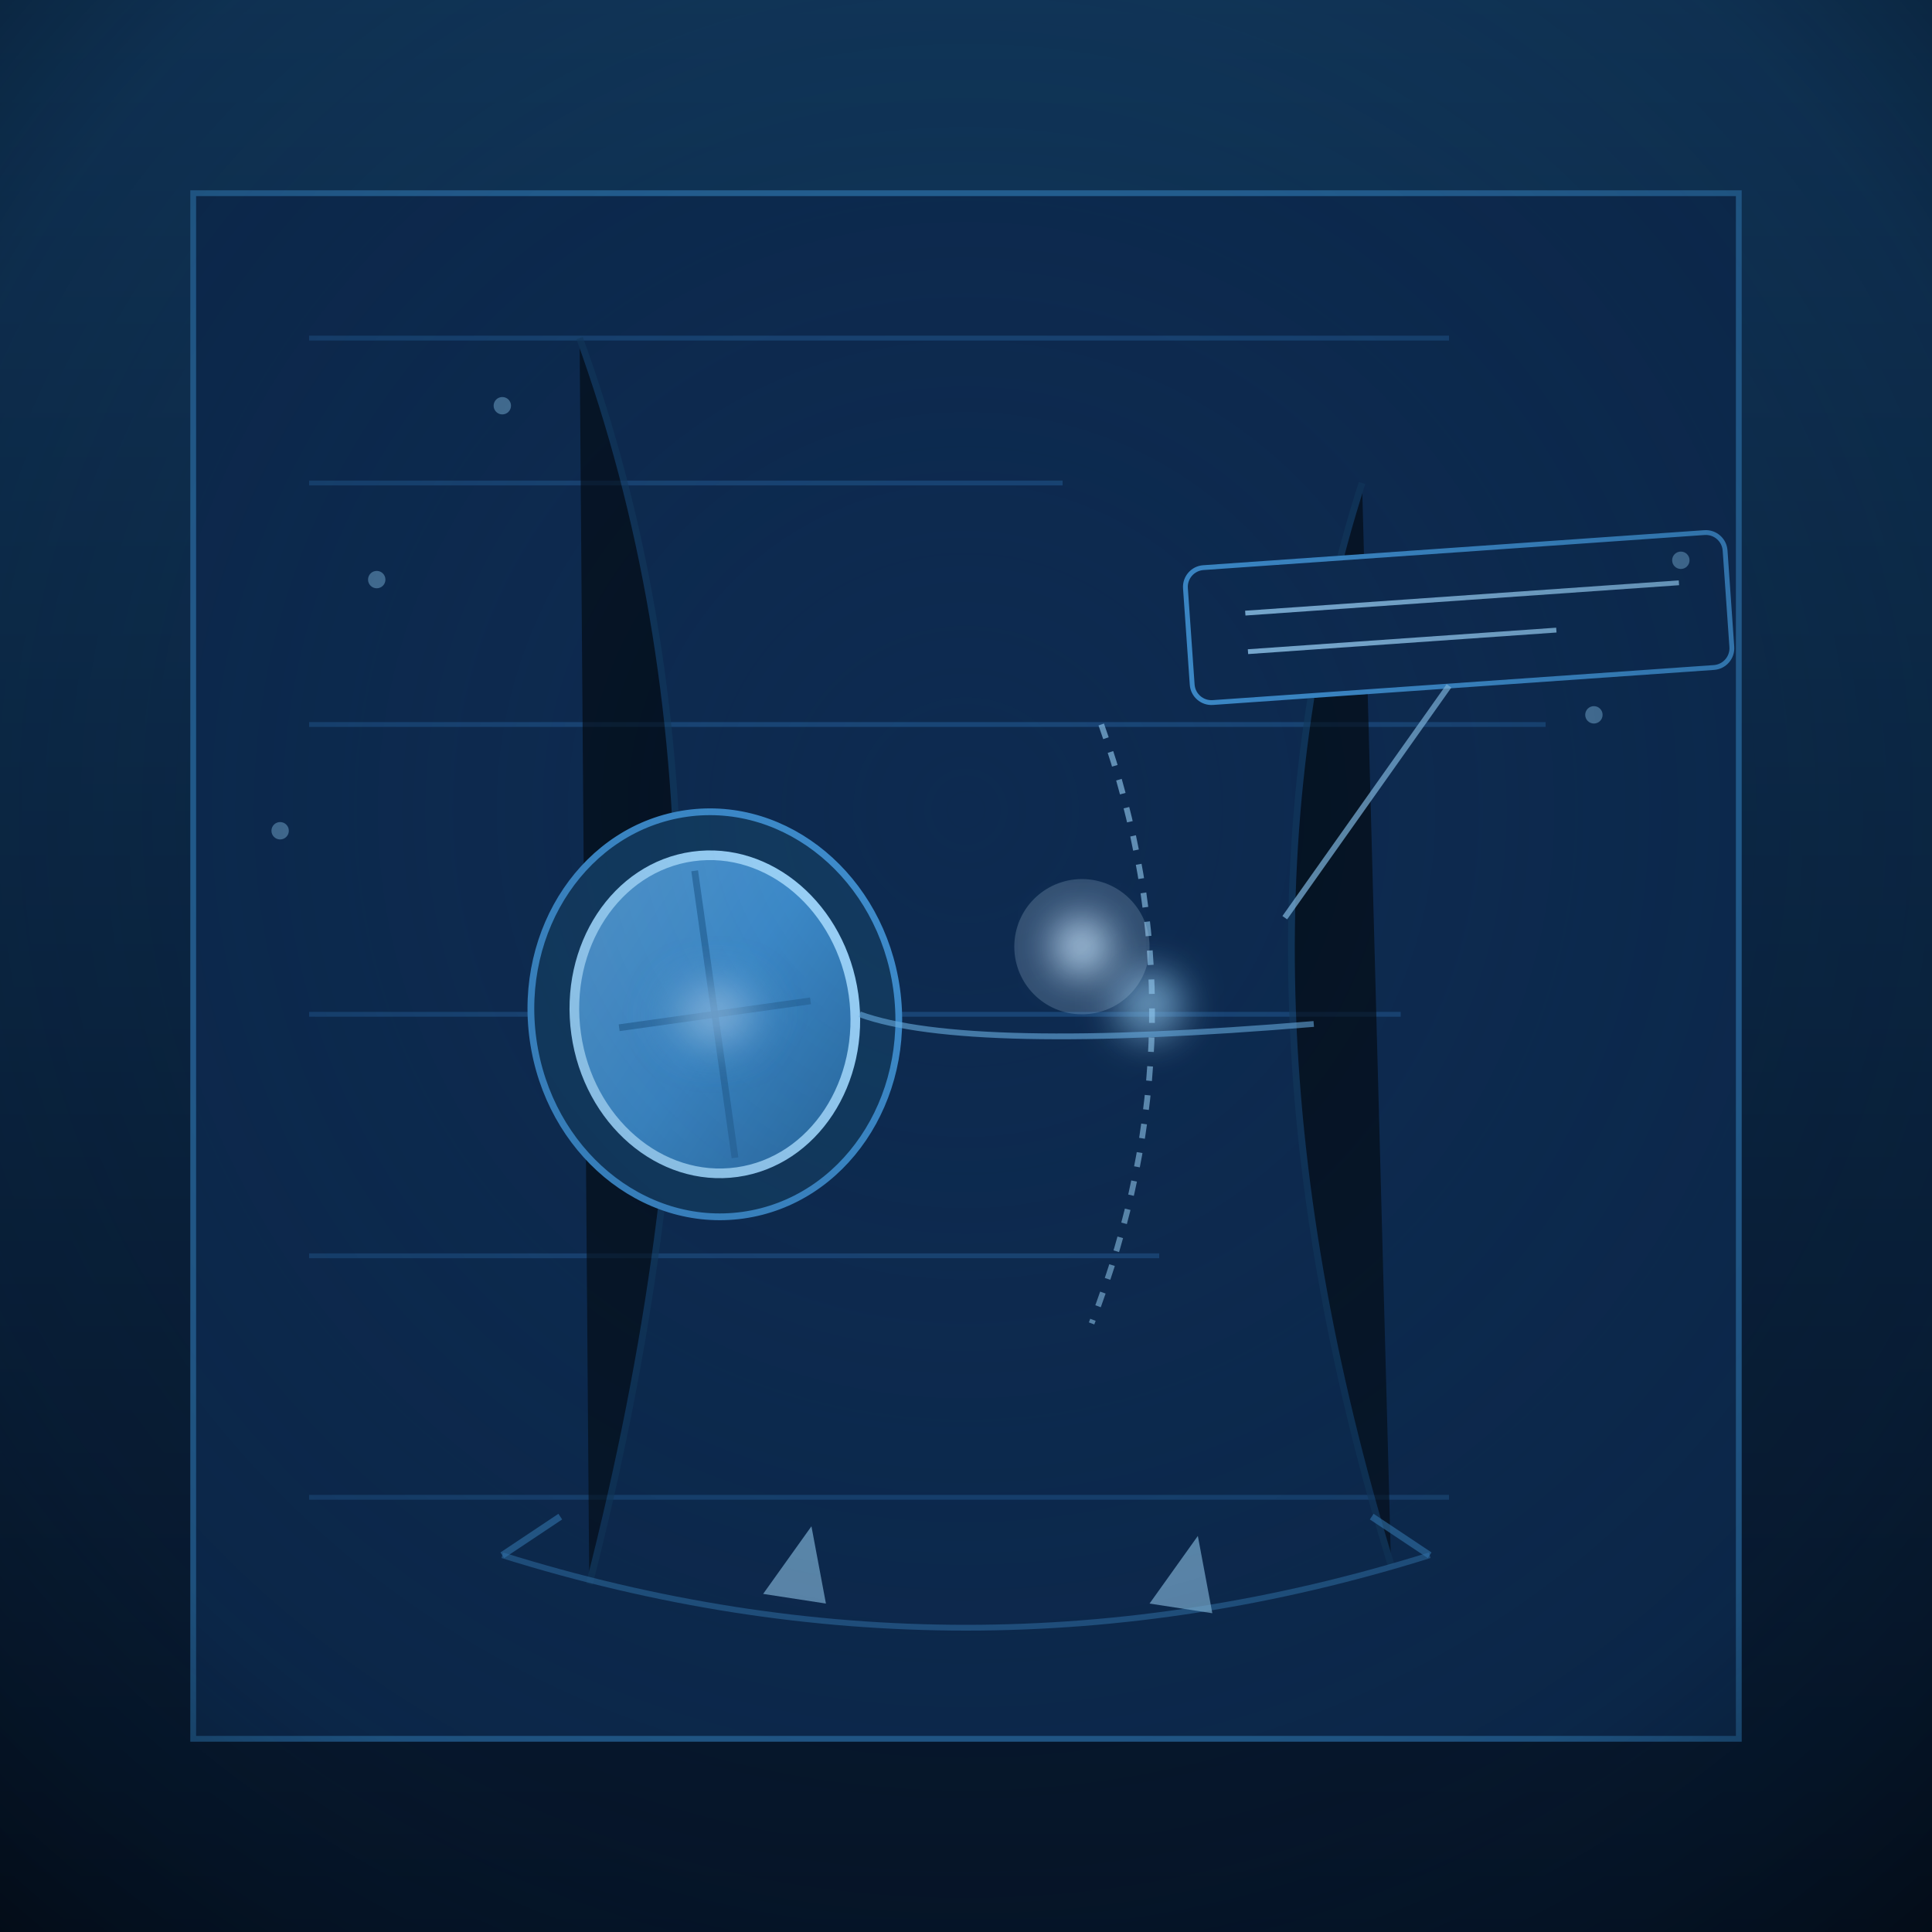
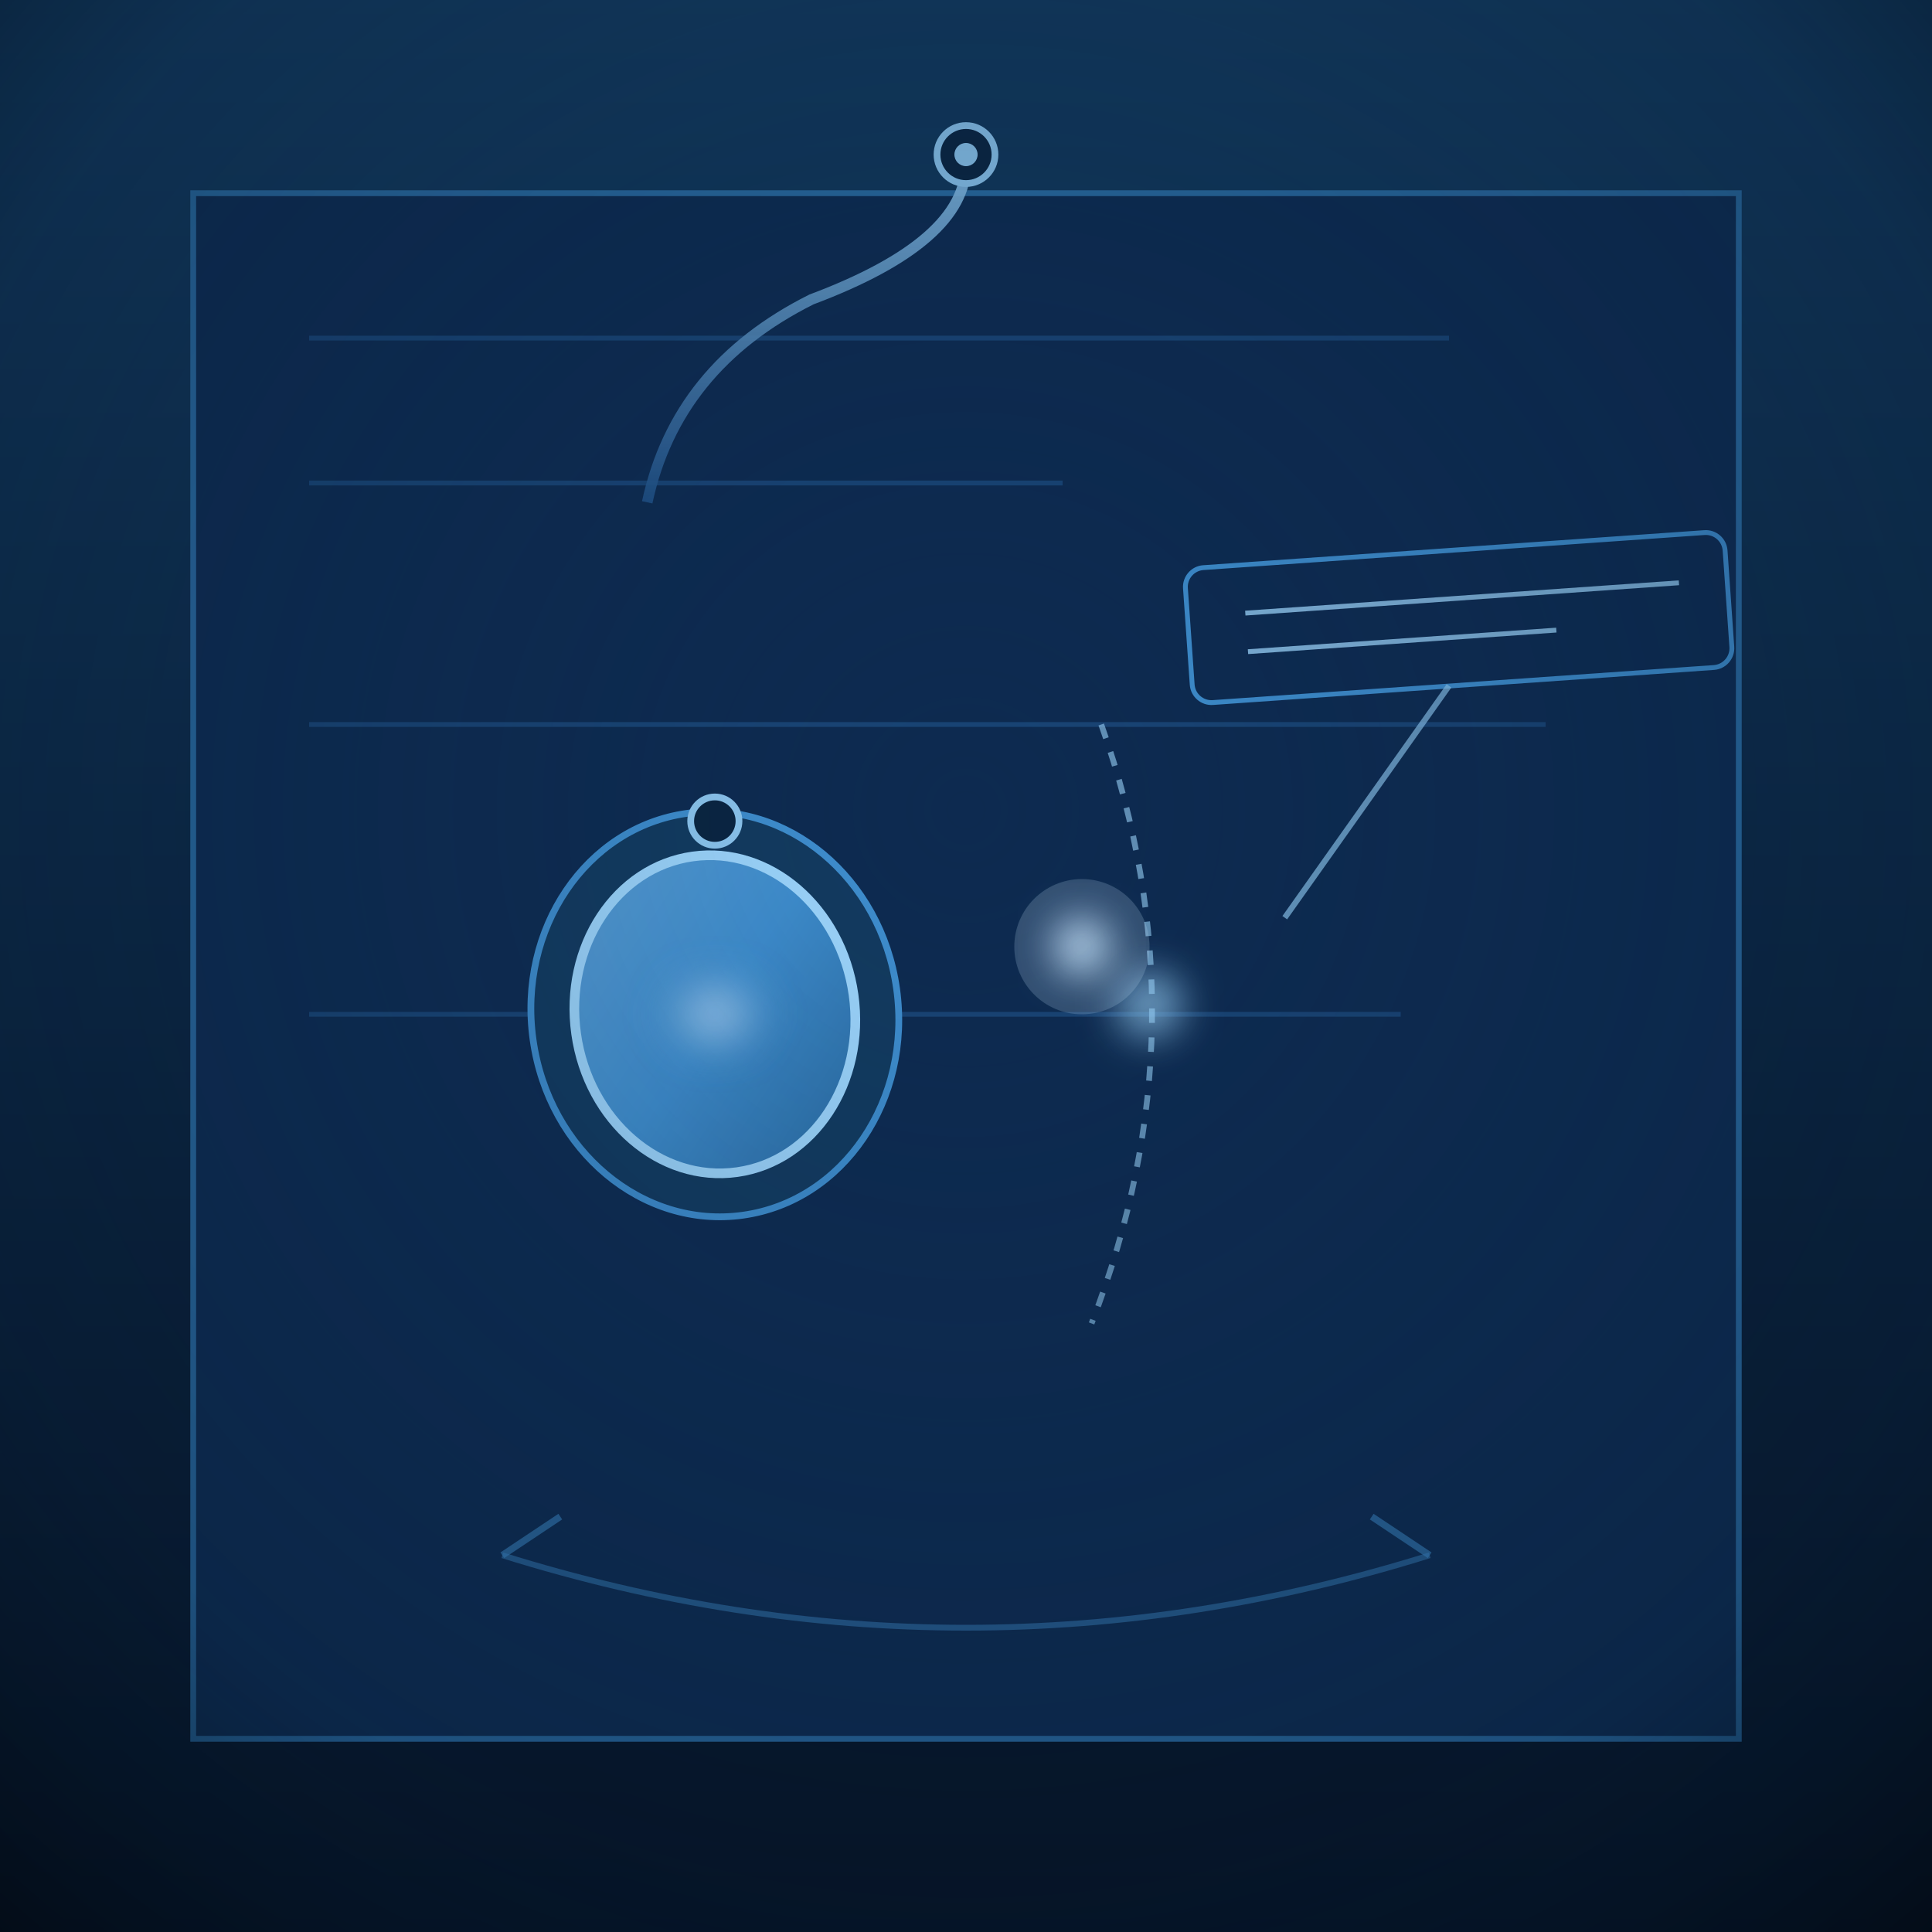
<svg xmlns="http://www.w3.org/2000/svg" viewBox="0 0 400 400" width="100%" height="100%" role="img" aria-label="THE LISTENING STONE">
  <defs>
    <linearGradient id="lsBg" x1="0" y1="0" x2="0" y2="1">
      <stop offset="0" stop-color="#123a5f" />
      <stop offset=".5" stop-color="#0a2440" />
      <stop offset="1" stop-color="#040d1c" />
    </linearGradient>
    <radialGradient id="lsVign" cx=".5" cy=".42" r=".8">
      <stop offset="0" stop-color="#0e2c4d" stop-opacity="0" />
      <stop offset=".7" stop-color="#08203a" stop-opacity=".36" />
      <stop offset="1" stop-color="#020810" stop-opacity=".9" />
    </radialGradient>
    <linearGradient id="lsStone" x1="0" y1="0" x2="1" y2="1">
      <stop offset="0" stop-color="#5aa0d8" />
      <stop offset=".5" stop-color="#3f8fd0" />
      <stop offset="1" stop-color="#2a6ba2" />
    </linearGradient>
    <radialGradient id="lsWarm" cx=".5" cy=".5" r=".6">
      <stop offset="0" stop-color="#c8e6ff" stop-opacity=".95" />
      <stop offset="1" stop-color="#3f8fd0" stop-opacity=".4" />
    </radialGradient>
+     <linearGradient id="lsCord" x1="0" y1="0" x2="0" y2="1">
+       <stop offset="0" stop-color="#8fc9f2" />
+       <stop offset="1" stop-color="#1f5188" />
+     </linearGradient>
    <filter id="lsGlow" x="-60%" y="-60%" width="220%" height="220%">
      <feGaussianBlur stdDeviation="4" />
    </filter>
  </defs>
  <rect width="400" height="400" fill="url(#lsBg)" />
  <path d="M40 40 L360 40 L360 360 L40 360 Z" fill="#0d2a50" stroke="#2a6ba2" stroke-width="1.2" />
-   <g stroke="#1f5188" stroke-width="1" opacity=".7">
+   <g stroke="#1f5188" stroke-width="1" opacity=".65">
    <line x1="64" y1="70" x2="300" y2="70" />
    <line x1="64" y1="100" x2="220" y2="100" />
    <line x1="64" y1="150" x2="320" y2="150" />
    <line x1="64" y1="210" x2="290" y2="210" />
-     <line x1="64" y1="260" x2="240" y2="260" />
-     <line x1="64" y1="310" x2="300" y2="310" />
  </g>
-   <path d="M120 70 Q160 180 122 328 M282 100 Q250 200 288 324" stroke="#123a5f" stroke-width="1.4" opacity=".6" />
  <path d="M228 150 Q250 212 226 274" fill="none" stroke="#9fd8ff" stroke-width="1.2" opacity=".6" stroke-dasharray="3 3" />
  <circle cx="238" cy="208" r="7" fill="#9fd8ff" opacity=".7" filter="url(#lsGlow)" />
+   <path d="M200 34 Q200 50 168 62 Q140 76 134 104" fill="none" stroke="url(#lsCord)" stroke-width="2.2" opacity=".9" />
+   <circle cx="200" cy="32" r="6" fill="#0a2440" stroke="#8fc9f2" stroke-width="1.4" />
+   <circle cx="200" cy="32" r="2.4" fill="#8fc9f2" />
  <g transform="rotate(-8 148 210)">
    <ellipse cx="148" cy="210" rx="38" ry="42" fill="#123a5f" stroke="#3f8fd0" stroke-width="1.4" />
    <ellipse cx="148" cy="210" rx="29" ry="33" fill="url(#lsStone)" stroke="#9fd8ff" stroke-width="2" />
-     <path d="M148 180 L148 240" stroke="#2a6ba2" stroke-width="1.4" opacity=".8" />
-     <path d="M128 210 L168 210" stroke="#2a6ba2" stroke-width="1.4" opacity=".8" />
    <circle cx="148" cy="210" r="9" fill="url(#lsWarm)" filter="url(#lsGlow)" />
  </g>
+   <circle cx="148" cy="170" r="5" fill="#0a2440" stroke="#8fc9f2" stroke-width="1.4" />
  <circle cx="224" cy="196" r="6" fill="#c8e6ff" opacity=".9" filter="url(#lsGlow)" />
  <circle cx="224" cy="196" r="14" fill="#c8e6ff" opacity=".2" />
-   <path d="M272 212 Q200 218 178 210" fill="none" stroke="#6fb7ec" stroke-width="1.2" opacity=".6" />
  <g transform="rotate(-4 300 128)">
    <rect x="246" y="114" width="112" height="28" rx="4" fill="#0d2a50" stroke="#3f8fd0" stroke-width="1" />
    <path d="M258 124 L348 124 M258 132 L322 132" stroke="#9fd8ff" stroke-width="1" opacity=".8" />
  </g>
  <path d="M300 142 L266 190" stroke="#8fc9f2" stroke-width="1.2" opacity=".7" />
  <path d="M296 322 Q200 352 104 322" fill="none" stroke="#3f8fd0" stroke-width="1.2" opacity=".5" />
  <path d="M296 322 L284 314 M104 322 L116 314" fill="none" stroke="#3f8fd0" stroke-width="1.4" opacity=".6" />
-   <path d="M158 330 l10 -14 3 16 z" fill="#9fd8ff" opacity=".7" />
-   <path d="M238 332 l10 -14 3 16 z" fill="#9fd8ff" opacity=".7" />
-   <g fill="#8fc9f2" opacity=".5">
-     <circle cx="78" cy="120" r="1.8" />
-     <circle cx="104" cy="84" r="1.8" />
-     <circle cx="330" cy="148" r="1.8" />
-     <circle cx="348" cy="116" r="1.8" />
-     <circle cx="58" cy="172" r="1.8" />
-   </g>
  <rect width="400" height="400" fill="url(#lsVign)" />
</svg>
